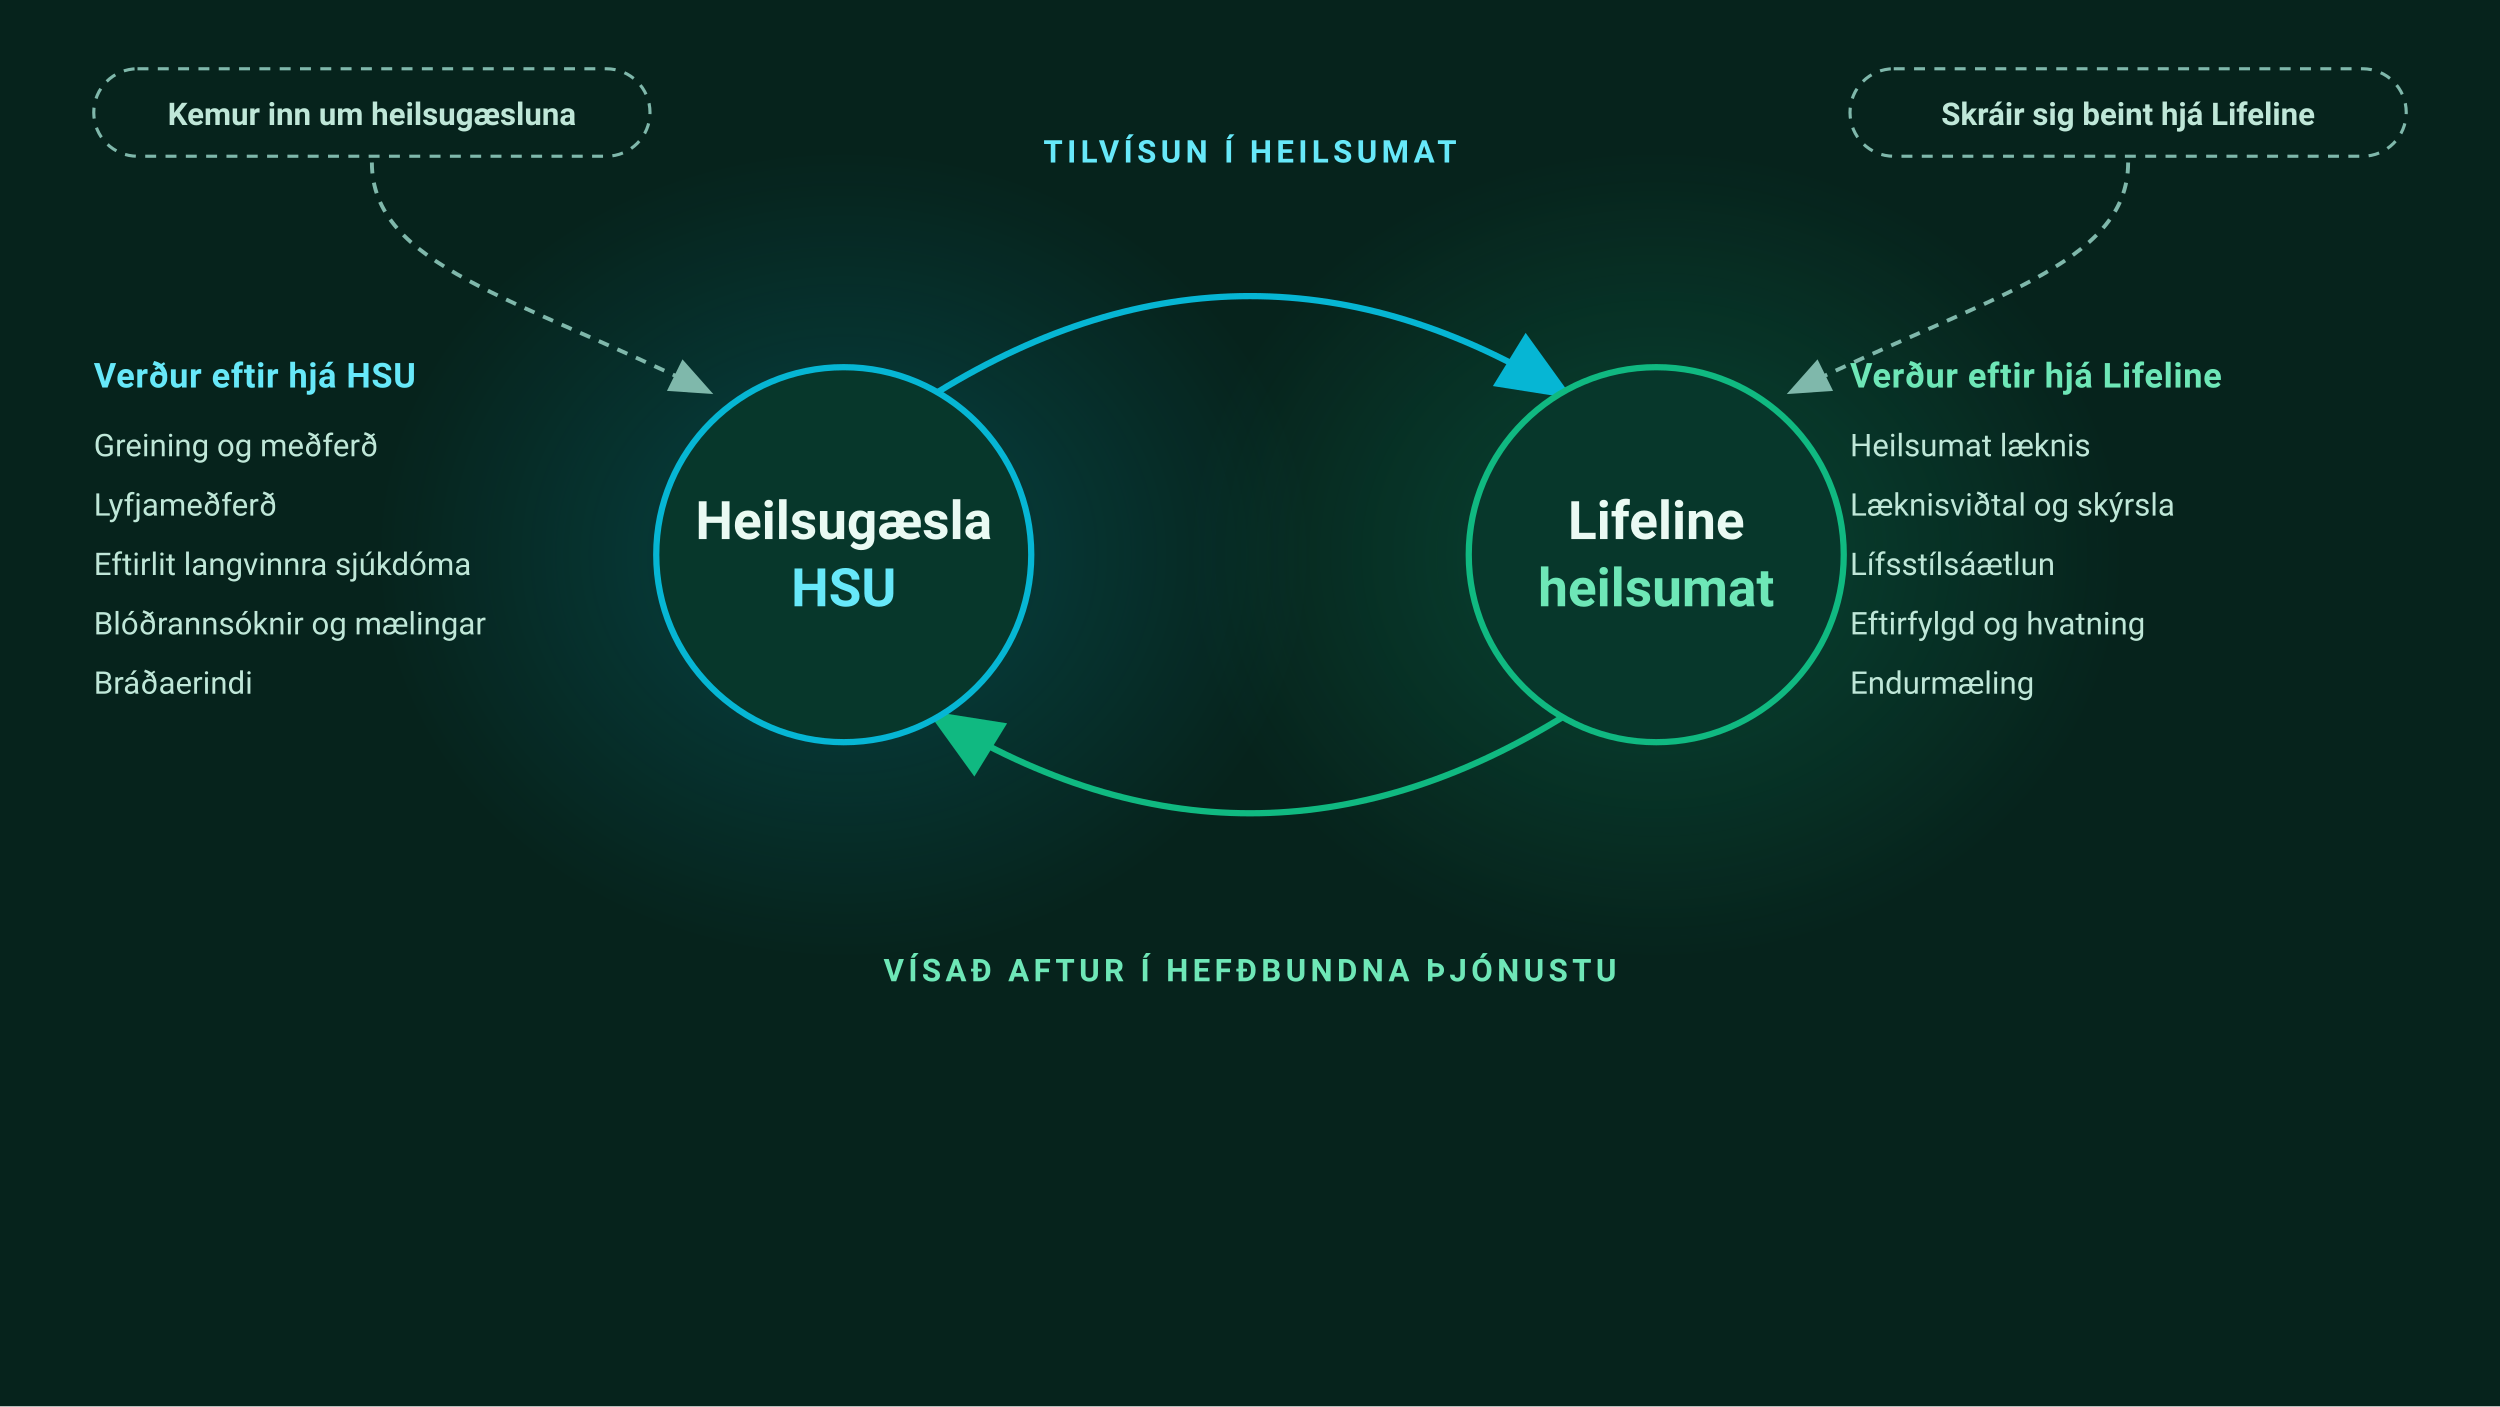
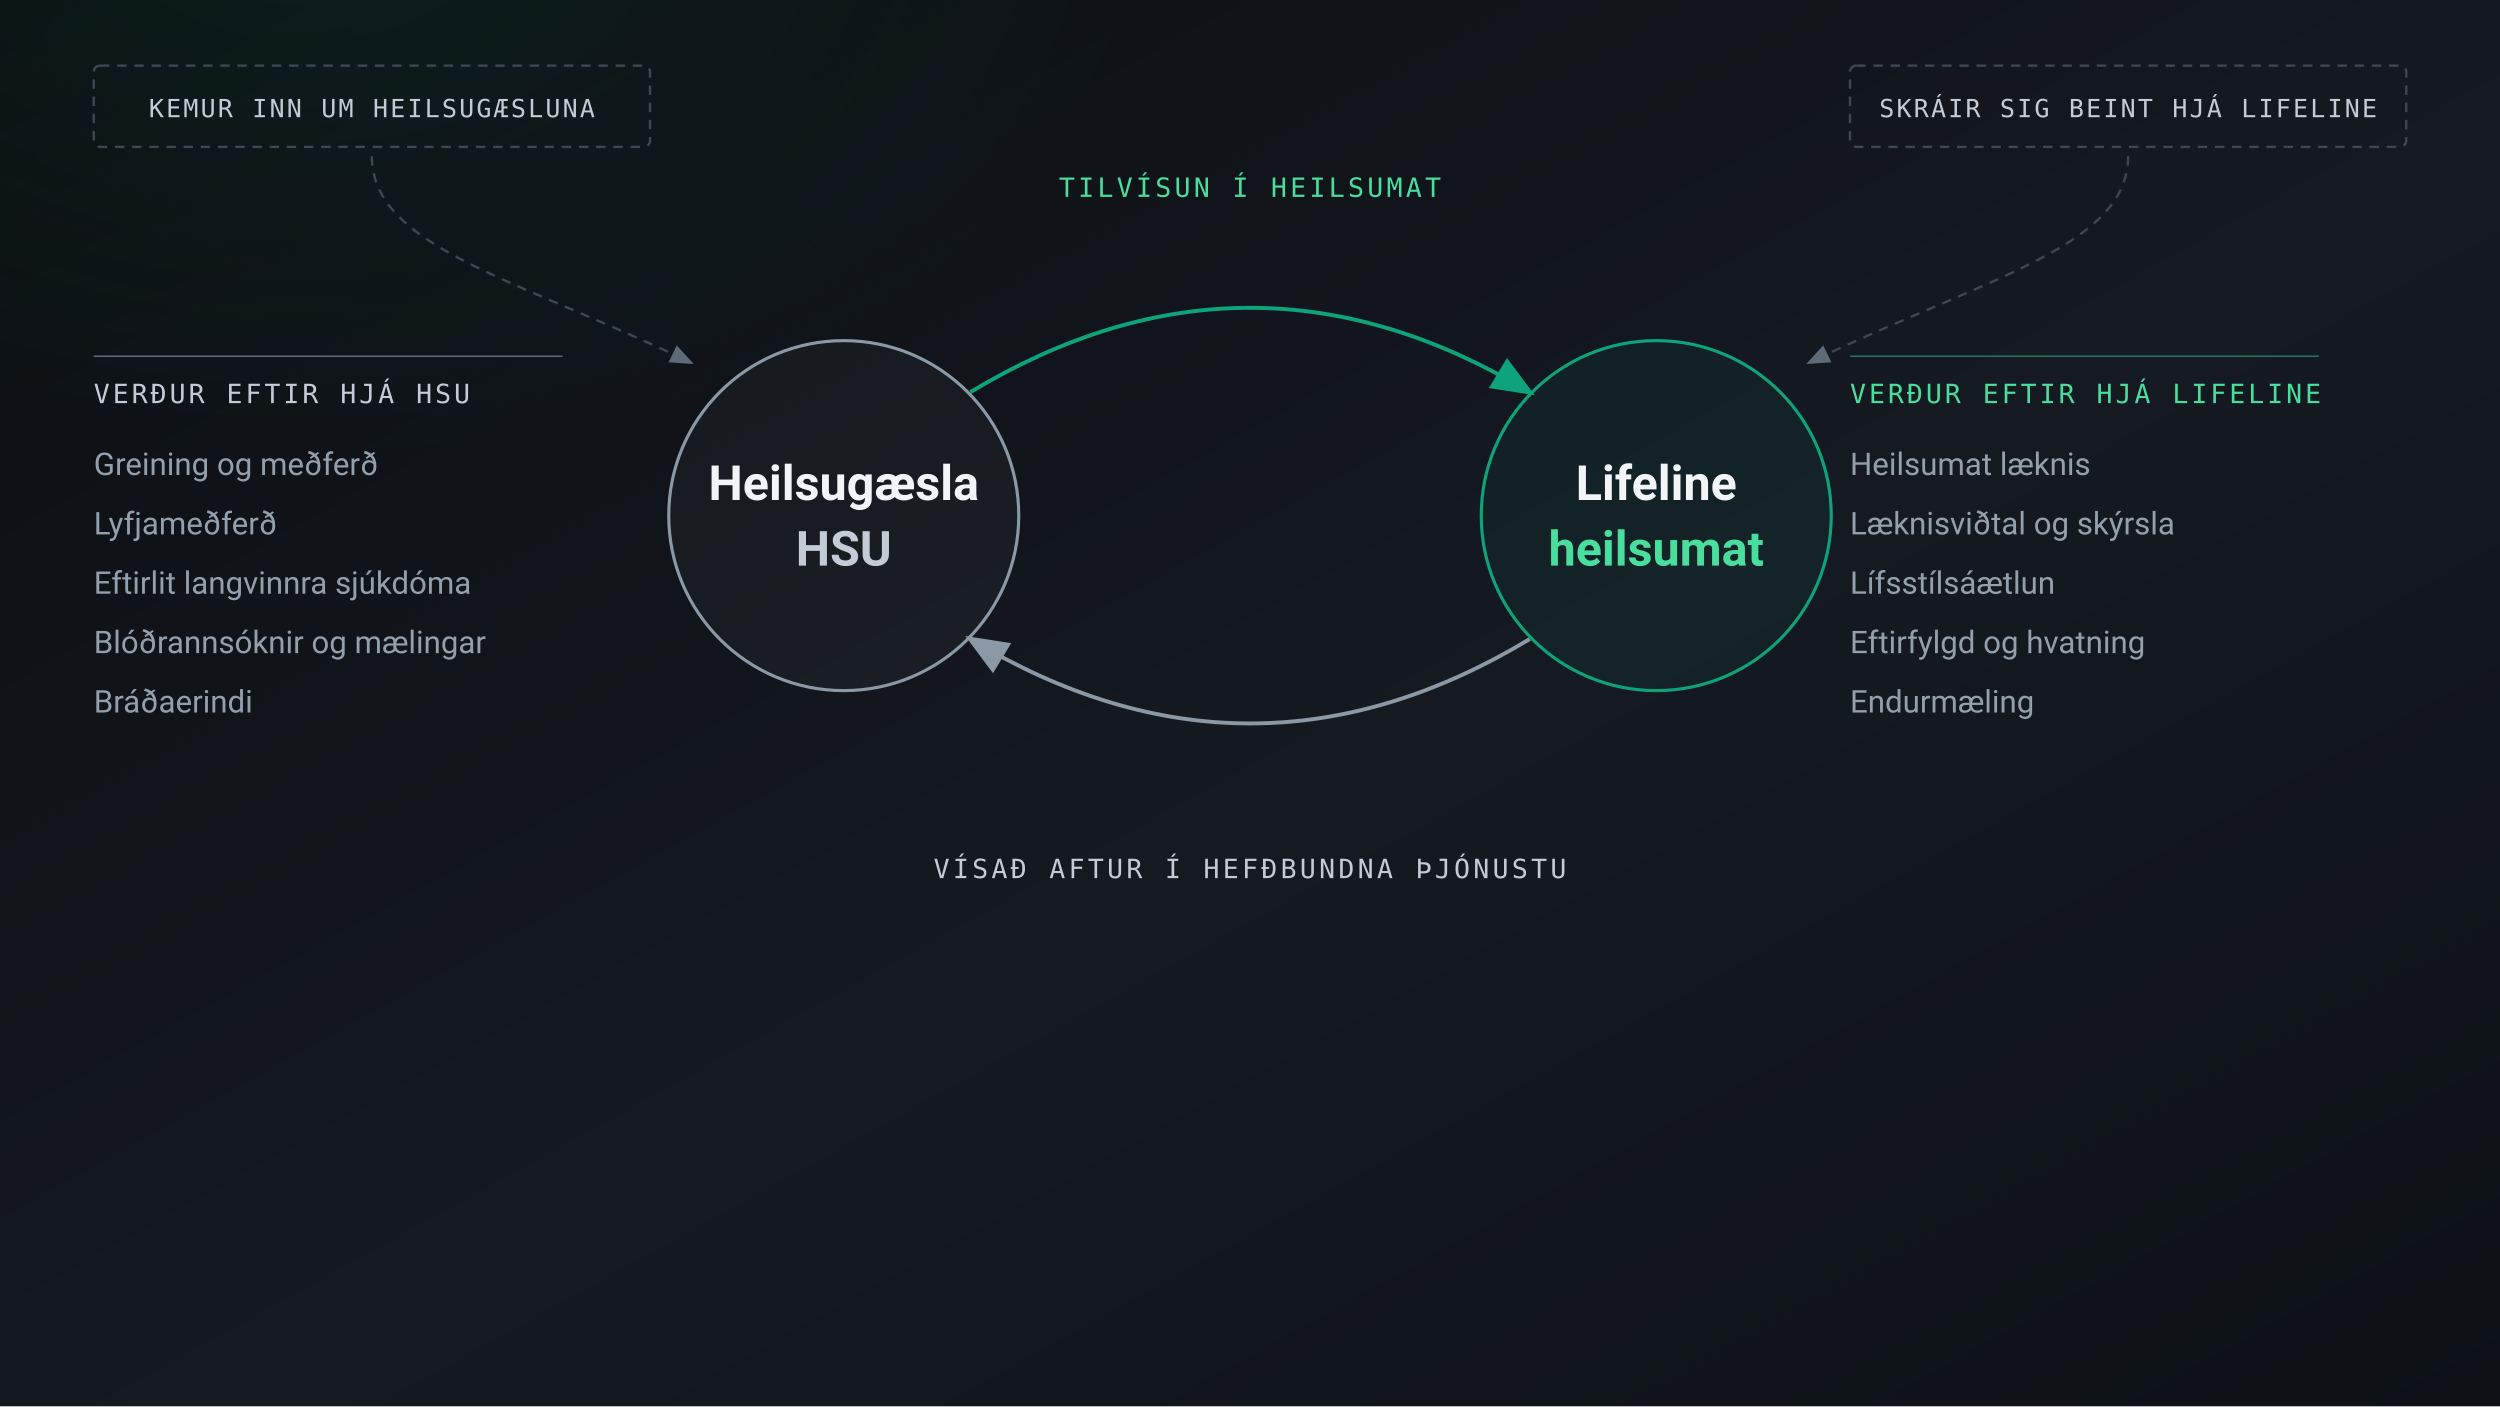
<svg xmlns="http://www.w3.org/2000/svg" viewBox="0 0 1600 900" width="1600" height="900" role="img" aria-label="Hringrás þjónustunnar: íbúi kemur inn um heilsugæslu HSU eða beint hjá Lifeline. HSU vísar í heilsumat, Lifeline vísar aftur í hefðbundna þjónustu.">
  <defs>
-     <style>
-       .f { font-family: system-ui, -apple-system, "Segoe UI", Roboto, "Helvetica Neue", Arial, sans-serif; }
-       .node { font-weight: 700; font-size: 34px; }
-       .tag  { font-weight: 700; font-size: 20px; letter-spacing: .14em; }
-       .col-h{ font-weight: 700; font-size: 22px; letter-spacing: .02em; }
-       .li   { font-weight: 400; font-size: 20px; }
-       .chip { font-weight: 600; font-size: 20px; }
-     </style>
-     <radialGradient id="glowC" cx="50%" cy="50%" r="50%">
-       <stop offset="0%" stop-color="#06B6D4" stop-opacity=".22" />
-       <stop offset="100%" stop-color="#06B6D4" stop-opacity="0" />
+     <linearGradient id="bg" x1="0" y1="0" x2="1" y2="1">
+       <stop offset="0%" stop-color="#0b0d10" />
+       <stop offset="55%" stop-color="#151a21" />
+       <stop offset="100%" stop-color="#0d1116" />
+     </linearGradient>
+     <radialGradient id="lift" cx="50%" cy="50%" r="50%">
+       <stop offset="0%" stop-color="#0EA47A" stop-opacity=".10" />
+       <stop offset="60%" stop-color="#0EA47A" stop-opacity="0" />
+       <stop offset="100%" stop-color="#0EA47A" stop-opacity="0" />
    </radialGradient>
-     <radialGradient id="glowE" cx="50%" cy="50%" r="50%">
-       <stop offset="0%" stop-color="#10B981" stop-opacity=".24" />
-       <stop offset="100%" stop-color="#10B981" stop-opacity="0" />
-     </radialGradient>
-     <marker id="arrE" markerWidth="12" markerHeight="10" refX="10" refY="5" orient="auto">
-       <path d="M0,0 L12,5 L0,10 Z" fill="#10B981" />
+     <marker id="arrE" markerWidth="11" markerHeight="9" refX="9.5" refY="4.5" orient="auto">
+       <path d="M0,0 L11,4.5 L0,9 Z" fill="#0EA47A" />
    </marker>
-     <marker id="arrC" markerWidth="12" markerHeight="10" refX="10" refY="5" orient="auto">
-       <path d="M0,0 L12,5 L0,10 Z" fill="#06B6D4" />
+     <marker id="arrS" markerWidth="11" markerHeight="9" refX="9.5" refY="4.5" orient="auto">
+       <path d="M0,0 L11,4.5 L0,9 Z" fill="#8b98a6" />
    </marker>
-     <marker id="arrM" markerWidth="11" markerHeight="9" refX="9" refY="4.5" orient="auto">
-       <path d="M0,0 L11,4.5 L0,9 Z" fill="#7fb8ab" />
+     <marker id="arrD" markerWidth="10" markerHeight="8" refX="8.5" refY="4" orient="auto">
+       <path d="M0,0 L10,4 L0,8 Z" fill="#5d6b78" />
    </marker>
  </defs>
-   <rect width="1600" height="900" fill="#06231c" />
-   <ellipse cx="540" cy="355" rx="300" ry="260" fill="url(#glowC)" />
-   <ellipse cx="1060" cy="355" rx="300" ry="260" fill="url(#glowE)" />
-   <g class="f">
-     <rect x="60" y="44" width="356" height="56" rx="28" fill="none" stroke="#7fb8ab" stroke-width="2" stroke-dasharray="7 6" />
-     <text x="238" y="80" class="chip" fill="#bfe7d8" text-anchor="middle">Kemur inn um heilsugæsluna</text>
-     <path d="M 238 104 C 238 170, 330 190, 452 250" fill="none" stroke="#7fb8ab" stroke-width="2.5" stroke-dasharray="7 6" marker-end="url(#arrM)" />
-     <rect x="1184" y="44" width="356" height="56" rx="28" fill="none" stroke="#7fb8ab" stroke-width="2" stroke-dasharray="7 6" />
-     <text x="1362" y="80" class="chip" fill="#bfe7d8" text-anchor="middle">Skráir sig beint hjá Lifeline</text>
-     <path d="M 1362 104 C 1362 170, 1270 190, 1148 250" fill="none" stroke="#7fb8ab" stroke-width="2.5" stroke-dasharray="7 6" marker-end="url(#arrM)" />
+   <rect width="1600" height="900" fill="url(#bg)" />
+   <ellipse cx="200" cy="-60" rx="900" ry="600" fill="url(#lift)" />
+   <g>
+     <rect x="60" y="42" width="356" height="52" rx="4" fill="none" stroke="#3d4854" stroke-width="1.5" stroke-dasharray="6 5" />
+     <text x="238" y="75" font-family="ui-monospace, SFMono-Regular, Menlo, 'Cascadia Mono', Consolas, monospace" font-size="16" letter-spacing="1.4" fill="#c3ccd6" text-anchor="middle">KEMUR INN UM HEILSUGÆSLUNA</text>
+     <path d="M 238 100 C 238 158, 330 178, 442 232" fill="none" stroke="#3d4854" stroke-width="1.5" stroke-dasharray="6 5" marker-end="url(#arrD)" />
+     <rect x="1184" y="42" width="356" height="52" rx="4" fill="none" stroke="#3d4854" stroke-width="1.5" stroke-dasharray="6 5" />
+     <text x="1362" y="75" font-family="ui-monospace, SFMono-Regular, Menlo, 'Cascadia Mono', Consolas, monospace" font-size="16" letter-spacing="1.4" fill="#c3ccd6" text-anchor="middle">SKRÁIR SIG BEINT HJÁ LIFELINE</text>
+     <path d="M 1362 100 C 1362 158, 1270 178, 1158 232" fill="none" stroke="#3d4854" stroke-width="1.5" stroke-dasharray="6 5" marker-end="url(#arrD)" />
  </g>
-   <path d="M 600 251 Q 800 128 1000 251" fill="none" stroke="#06B6D4" stroke-width="4" marker-end="url(#arrC)" />
-   <path d="M 1000 459 Q 800 582 600 459" fill="none" stroke="#10B981" stroke-width="4" marker-end="url(#arrE)" />
-   <text x="800" y="104" class="f tag" fill="#67e8f9" text-anchor="middle">TILVÍSUN Í HEILSUMAT</text>
-   <text x="800" y="628" class="f tag" fill="#6ee7b7" text-anchor="middle">VÍSAÐ AFTUR Í HEFÐBUNDNA ÞJÓNUSTU</text>
-   <circle cx="540" cy="355" r="120" fill="#07372b" stroke="#06B6D4" stroke-width="4" />
-   <text x="540" y="345" class="f node" fill="#eafaf3" text-anchor="middle">Heilsugæsla</text>
-   <text x="540" y="388" class="f node" fill="#67e8f9" text-anchor="middle">HSU</text>
-   <circle cx="1060" cy="355" r="120" fill="#07372b" stroke="#10B981" stroke-width="4" />
-   <text x="1060" y="345" class="f node" fill="#eafaf3" text-anchor="middle">Lifeline</text>
-   <text x="1060" y="388" class="f node" fill="#6ee7b7" text-anchor="middle">heilsumat</text>
-   <g class="f">
-     <text x="60" y="248" class="col-h" fill="#67e8f9">Verður eftir hjá HSU</text>
-     <text x="60" y="292" class="li" fill="#bfe7d8">Greining og meðferð</text>
-     <text x="60" y="330" class="li" fill="#bfe7d8">Lyfjameðferð</text>
-     <text x="60" y="368" class="li" fill="#bfe7d8">Eftirlit langvinnra sjúkdóma</text>
-     <text x="60" y="406" class="li" fill="#bfe7d8">Blóðrannsóknir og mælingar</text>
-     <text x="60" y="444" class="li" fill="#bfe7d8">Bráðaerindi</text>
-     <text x="1184" y="248" class="col-h" fill="#6ee7b7">Verður eftir hjá Lifeline</text>
-     <text x="1184" y="292" class="li" fill="#bfe7d8">Heilsumat læknis</text>
-     <text x="1184" y="330" class="li" fill="#bfe7d8">Læknisviðtal og skýrsla</text>
-     <text x="1184" y="368" class="li" fill="#bfe7d8">Lífsstílsáætlun</text>
-     <text x="1184" y="406" class="li" fill="#bfe7d8">Eftirfylgd og hvatning</text>
-     <text x="1184" y="444" class="li" fill="#bfe7d8">Endurmæling</text>
-   </g>
+   <path d="M 621 251 Q 800 143 979 251" fill="none" stroke="#0EA47A" stroke-width="2.5" marker-end="url(#arrE)" />
+   <text x="800" y="126" font-family="ui-monospace, SFMono-Regular, Menlo, 'Cascadia Mono', Consolas, monospace" font-size="17" letter-spacing="2.1" fill="#4ADE9E" text-anchor="middle">TILVÍSUN Í HEILSUMAT</text>
+   <path d="M 979 409 Q 800 517 621 409" fill="none" stroke="#8b98a6" stroke-width="2.5" marker-end="url(#arrS)" />
+   <text x="800" y="562" font-family="ui-monospace, SFMono-Regular, Menlo, 'Cascadia Mono', Consolas, monospace" font-size="17" letter-spacing="2.1" fill="#c3ccd6" text-anchor="middle">VÍSAÐ AFTUR Í HEFÐBUNDNA ÞJÓNUSTU</text>
+   <circle cx="540" cy="330" r="112" fill="#ffffff" fill-opacity=".035" stroke="#8b98a6" stroke-width="2" />
+   <text x="540" y="320" font-family="system-ui, -apple-system, 'Segoe UI', Roboto, 'Helvetica Neue', Arial, sans-serif" font-size="31" font-weight="700" fill="#f2f5f7" text-anchor="middle">Heilsugæsla</text>
+   <text x="540" y="362" font-family="system-ui, -apple-system, 'Segoe UI', Roboto, 'Helvetica Neue', Arial, sans-serif" font-size="31" font-weight="700" fill="#c3ccd6" text-anchor="middle">HSU</text>
+   <circle cx="1060" cy="330" r="112" fill="#0EA47A" fill-opacity=".07" stroke="#0EA47A" stroke-width="2" />
+   <text x="1060" y="320" font-family="system-ui, -apple-system, 'Segoe UI', Roboto, 'Helvetica Neue', Arial, sans-serif" font-size="31" font-weight="700" fill="#f2f5f7" text-anchor="middle">Lifeline</text>
+   <text x="1060" y="362" font-family="system-ui, -apple-system, 'Segoe UI', Roboto, 'Helvetica Neue', Arial, sans-serif" font-size="31" font-weight="700" fill="#4ADE9E" text-anchor="middle">heilsumat</text>
+   <line x1="60" y1="228" x2="360" y2="228" stroke="#c3ccd6" stroke-opacity=".45" stroke-width="1" />
+   <text x="60" y="258" font-family="ui-monospace, SFMono-Regular, Menlo, 'Cascadia Mono', Consolas, monospace" font-size="17" letter-spacing="1.9" fill="#c3ccd6">VERÐUR EFTIR HJÁ HSU</text>
+   <text x="60" y="304" font-family="system-ui, -apple-system, 'Segoe UI', Roboto, 'Helvetica Neue', Arial, sans-serif" font-size="20" fill="#93a0ac">Greining og meðferð</text>
+   <text x="60" y="342" font-family="system-ui, -apple-system, 'Segoe UI', Roboto, 'Helvetica Neue', Arial, sans-serif" font-size="20" fill="#93a0ac">Lyfjameðferð</text>
+   <text x="60" y="380" font-family="system-ui, -apple-system, 'Segoe UI', Roboto, 'Helvetica Neue', Arial, sans-serif" font-size="20" fill="#93a0ac">Eftirlit langvinnra sjúkdóma</text>
+   <text x="60" y="418" font-family="system-ui, -apple-system, 'Segoe UI', Roboto, 'Helvetica Neue', Arial, sans-serif" font-size="20" fill="#93a0ac">Blóðrannsóknir og mælingar</text>
+   <text x="60" y="456" font-family="system-ui, -apple-system, 'Segoe UI', Roboto, 'Helvetica Neue', Arial, sans-serif" font-size="20" fill="#93a0ac">Bráðaerindi</text>
+   <line x1="1184" y1="228" x2="1484" y2="228" stroke="#4ADE9E" stroke-opacity=".45" stroke-width="1" />
+   <text x="1184" y="258" font-family="ui-monospace, SFMono-Regular, Menlo, 'Cascadia Mono', Consolas, monospace" font-size="17" letter-spacing="1.9" fill="#4ADE9E">VERÐUR EFTIR HJÁ LIFELINE</text>
+   <text x="1184" y="304" font-family="system-ui, -apple-system, 'Segoe UI', Roboto, 'Helvetica Neue', Arial, sans-serif" font-size="20" fill="#93a0ac">Heilsumat læknis</text>
+   <text x="1184" y="342" font-family="system-ui, -apple-system, 'Segoe UI', Roboto, 'Helvetica Neue', Arial, sans-serif" font-size="20" fill="#93a0ac">Læknisviðtal og skýrsla</text>
+   <text x="1184" y="380" font-family="system-ui, -apple-system, 'Segoe UI', Roboto, 'Helvetica Neue', Arial, sans-serif" font-size="20" fill="#93a0ac">Lífsstílsáætlun</text>
+   <text x="1184" y="418" font-family="system-ui, -apple-system, 'Segoe UI', Roboto, 'Helvetica Neue', Arial, sans-serif" font-size="20" fill="#93a0ac">Eftirfylgd og hvatning</text>
+   <text x="1184" y="456" font-family="system-ui, -apple-system, 'Segoe UI', Roboto, 'Helvetica Neue', Arial, sans-serif" font-size="20" fill="#93a0ac">Endurmæling</text>
</svg>
